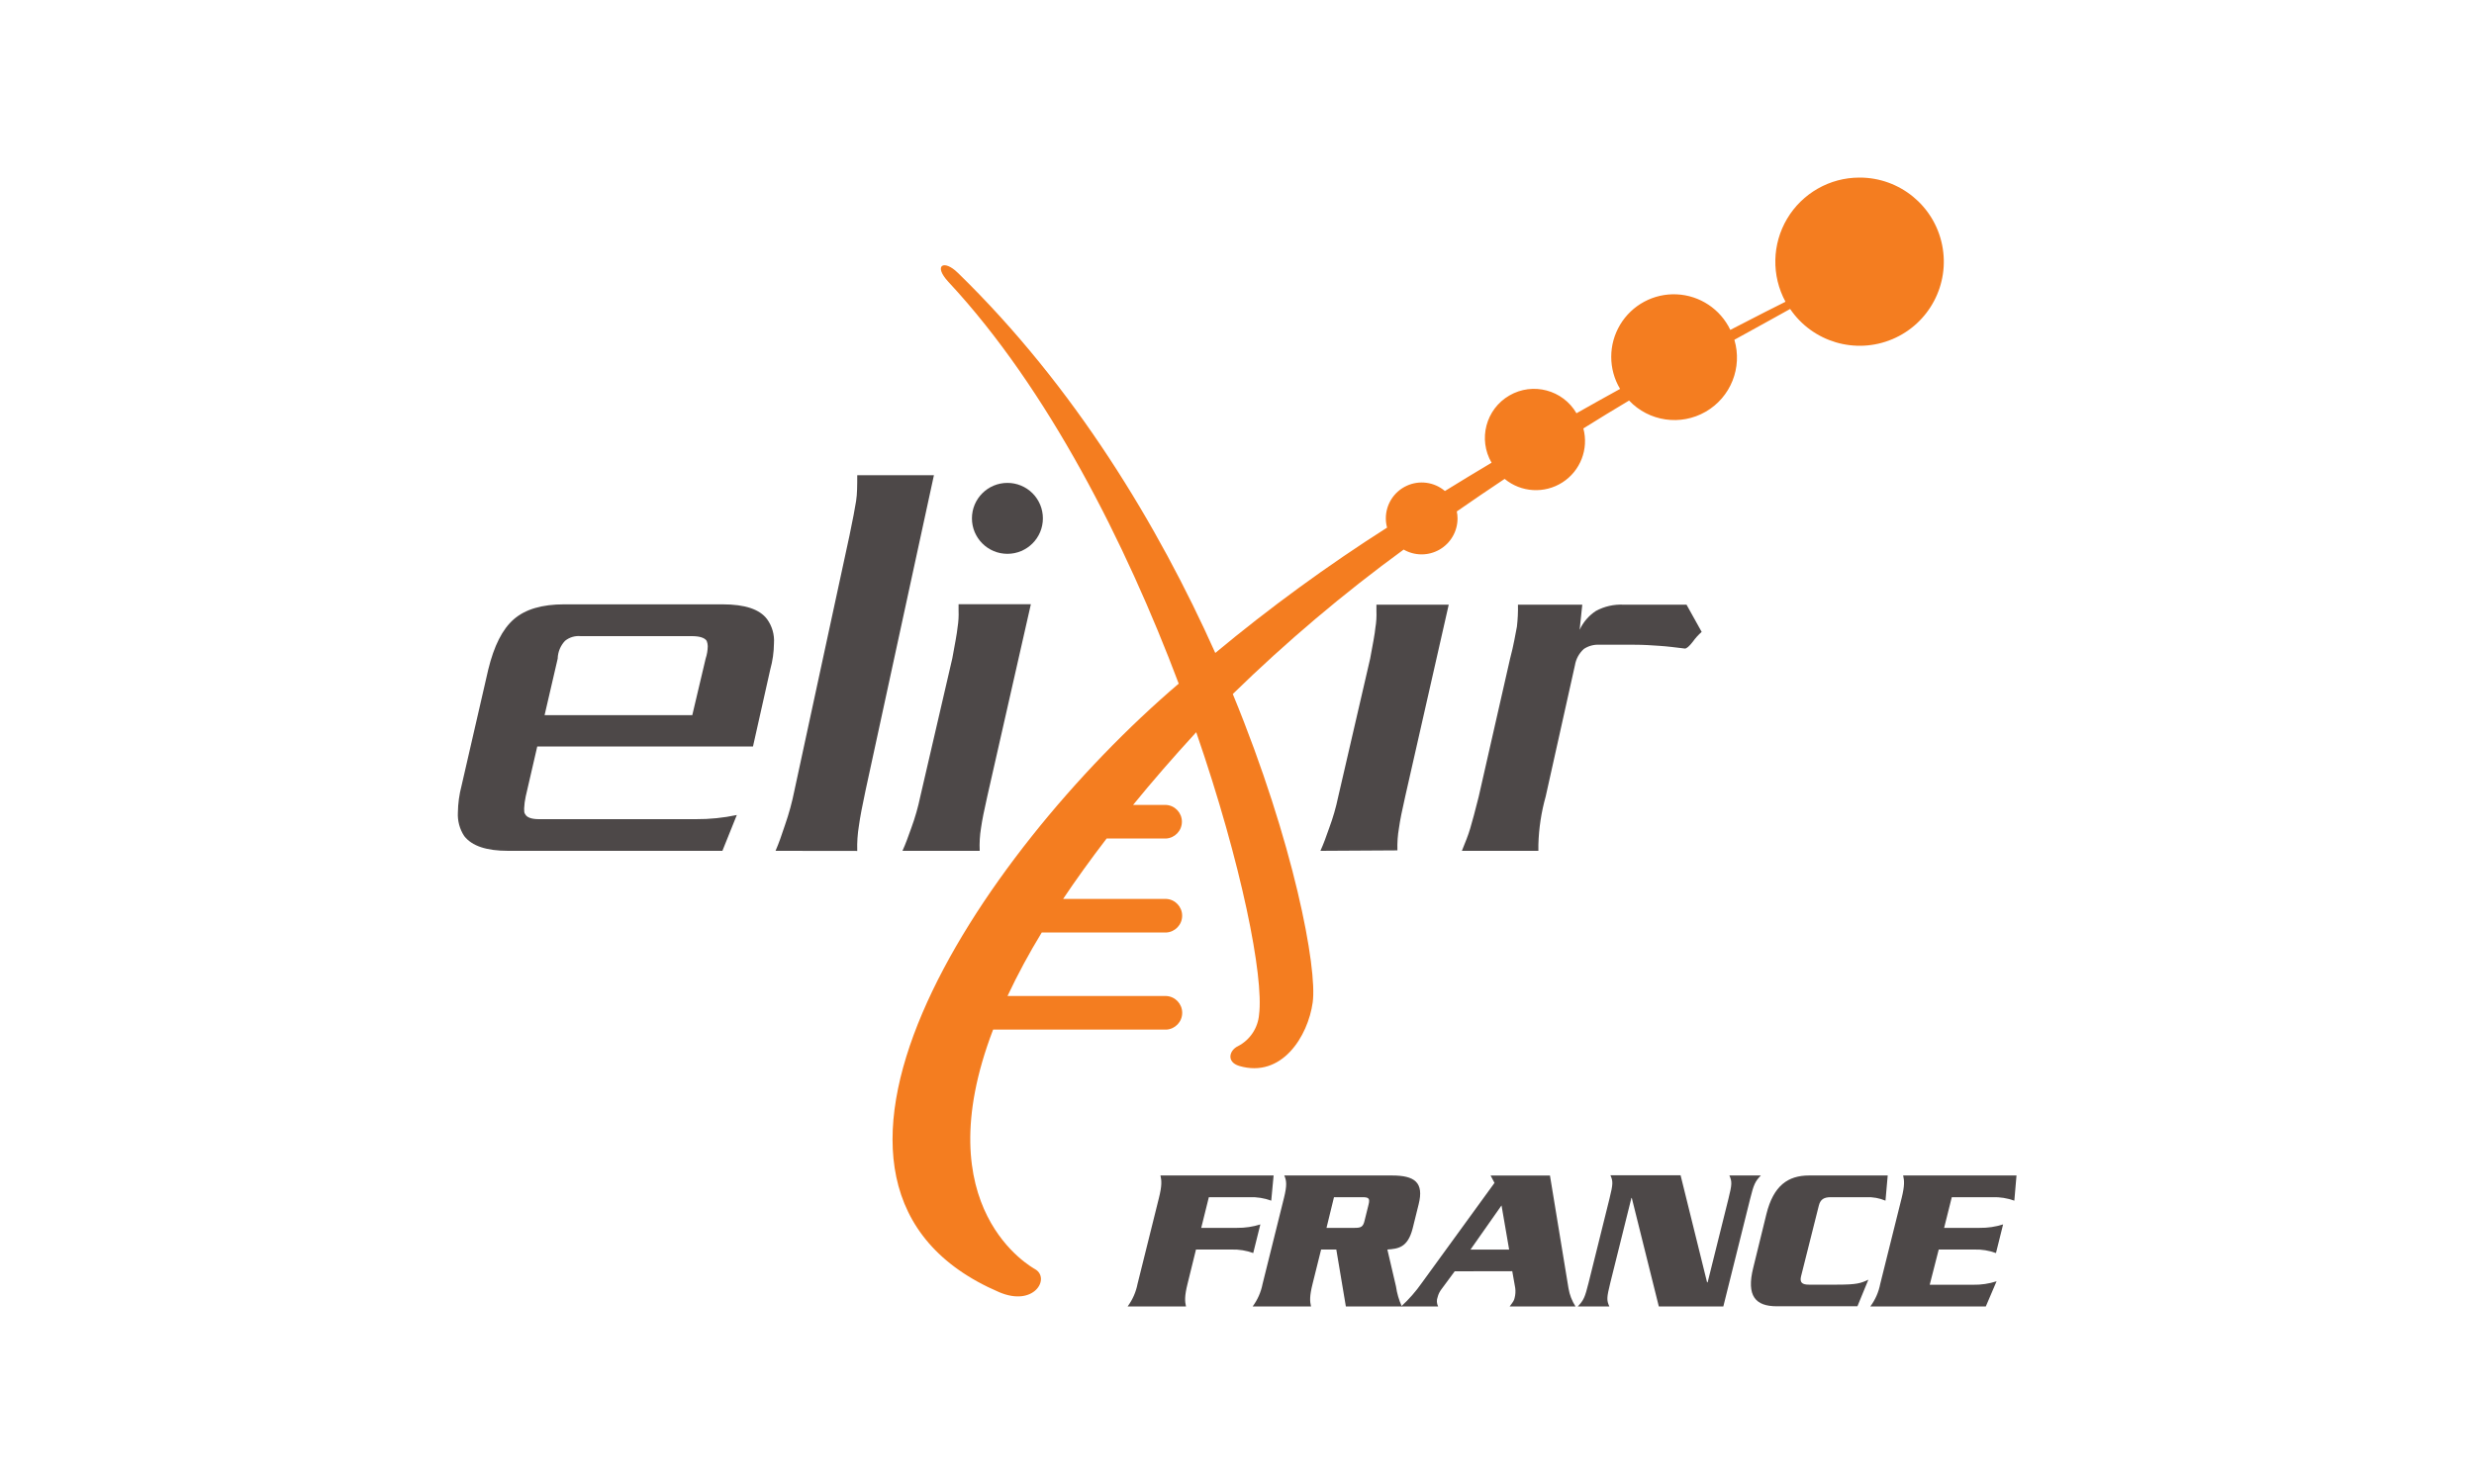
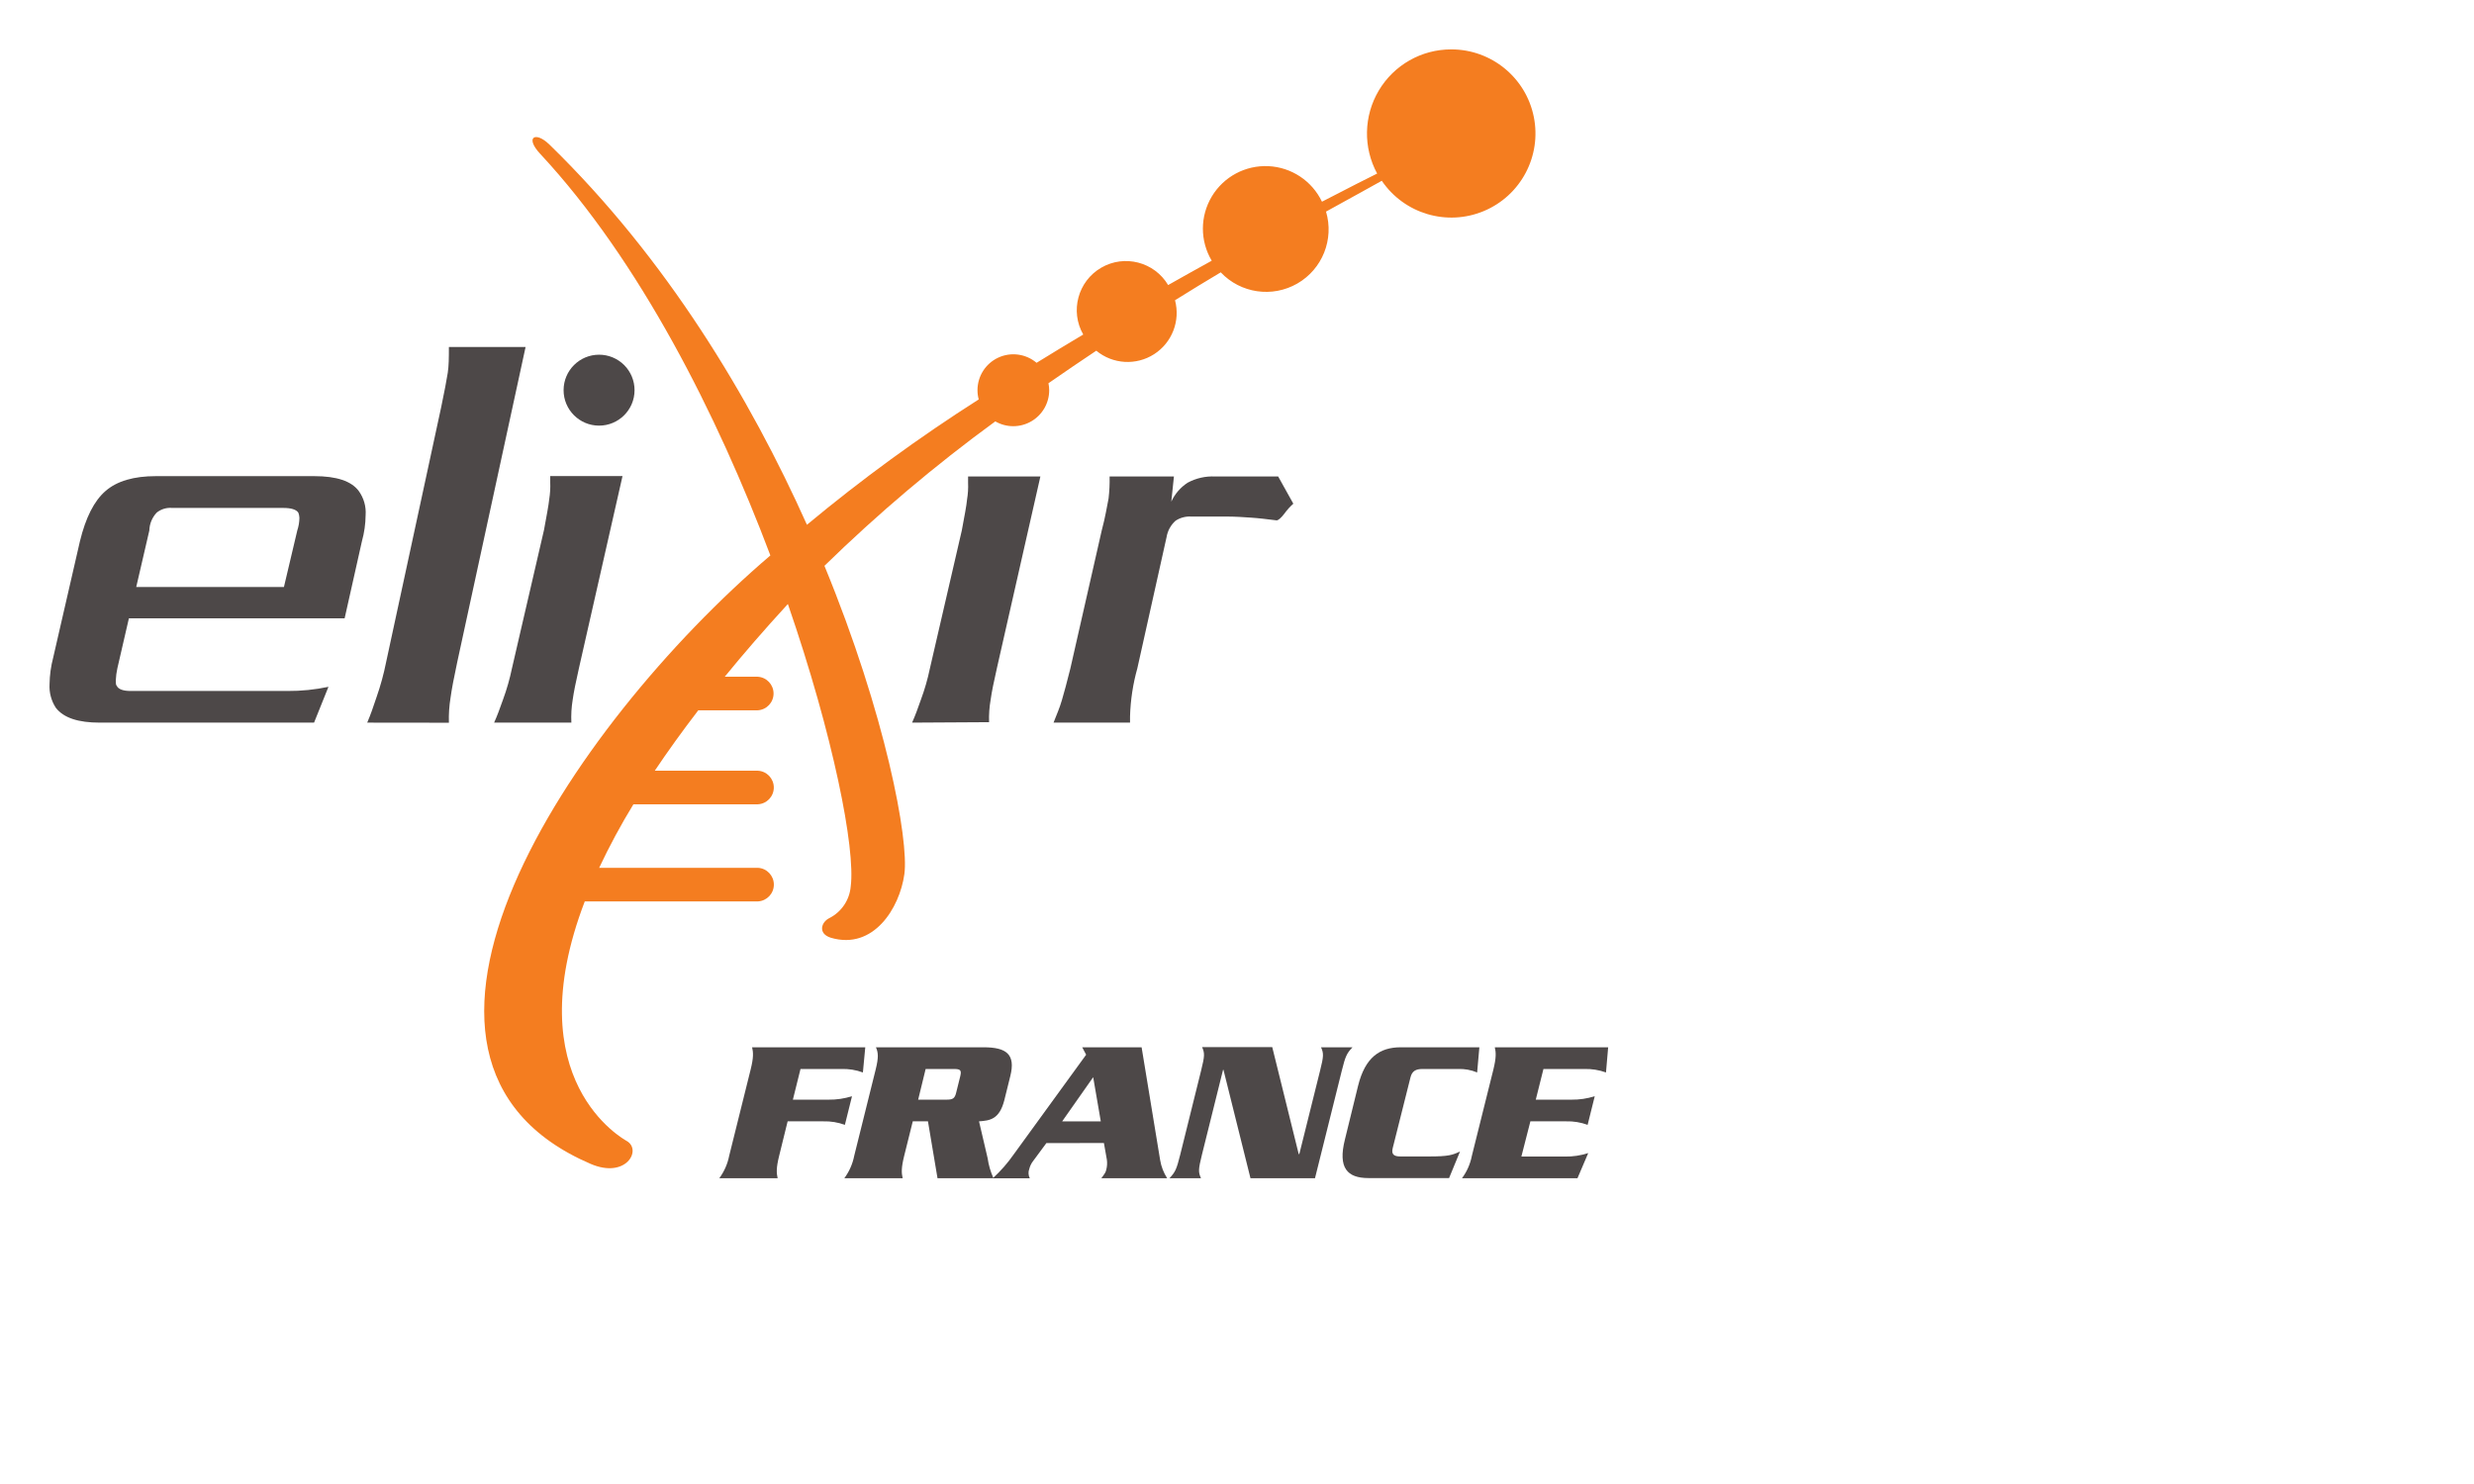
- <svg xmlns="http://www.w3.org/2000/svg" width="500" height="300" viewBox="0 100 500 300">
-   <defs>
-     <style>.cls-1{fill:#4d4848;}.cls-2{fill:#f47d20;}</style>
+ <svg xmlns="http://www.w3.org/2000/svg" width="500" height="300" viewBox="0 100 500 300" version="1.1" id="svg4267">
+   <defs id="defs4238">
+     <style id="style4236">.cls-1{fill:#4d4848;}.cls-2{fill:#f47d20;}</style>
  </defs>
-   <g id="Nodes">
-     <path class="cls-1" d="M182.39,272c.63-1.38,1.16-2.86,1.8-4.66A44.89,44.89,0,0,0,186,261l6.47-27.94c.52-2.86.94-5,1.06-6.25a17,17,0,0,0,.2-3.39v-1.27h14.61L199.53,261c-.63,2.76-1.05,4.87-1.26,6.36A22.21,22.21,0,0,0,198,272Z" />
-     <path class="cls-2" d="M375.79,135.9A17,17,0,0,0,360.85,161c-1.69.84-5.63,2.82-11.15,5.69a12.65,12.65,0,1,0-22.28,11.93c-2.84,1.56-5.78,3.21-8.81,4.92a9.93,9.93,0,0,0-17.16,10c-3.12,1.86-6.28,3.77-9.43,5.72a7.25,7.25,0,0,0-11.94,5.54,7.08,7.08,0,0,0,.25,1.86A339.87,339.87,0,0,0,245.61,232c-11.49-25.68-28.42-53.87-52-76.82l-.07-.06c-2.76-2.72-5-1.52-1.87,1.86l.12.13c20,21.53,35.72,52.68,46.43,81.09-40.63,34.69-85.41,101.91-36.33,123,7.15,3.08,10.41-2.8,7.33-4.61-.55-.33-22.41-12.14-8.51-48.45h35a3.4,3.4,0,0,0,0-6.79H203.62a134.31,134.31,0,0,1,6.92-12.84H235.7a3.4,3.4,0,0,0,0-6.79H214.86q3.9-5.83,8.79-12.21h12a3.4,3.4,0,0,0,0-6.79H229q5.7-7,12.64-14.57l.12-.13c9.22,26.72,13.68,49.5,12.7,57.09a7.93,7.93,0,0,1-4.27,6.38c-1.72.81-2.42,3.18.27,4,8.6,2.53,13.89-6,14.84-12.85s-3.74-32.19-16.15-62.34a316.1,316.1,0,0,1,34.53-29.2,7.26,7.26,0,0,0,10.89-6.29,6.64,6.64,0,0,0-.15-1.42q4.88-3.39,9.67-6.58A9.92,9.92,0,0,0,320,186.61c3.18-2,6.27-3.86,9.24-5.64a12.63,12.63,0,0,0,21.28-12.28c5.41-3,9.35-5.13,11.27-6.23a17,17,0,1,0,14.05-26.56Z" />
-     <path class="cls-1" d="M146,272h-43.3c-4.34,0-7.3-.95-8.89-3a7.89,7.89,0,0,1-1.27-4.76,22.47,22.47,0,0,1,.74-5.4l5.4-23.5c1.16-4.76,2.85-8.15,5.18-10.17s5.72-3,10.17-3h32c4.55,0,7.51,1,9,3a7.41,7.41,0,0,1,1.39,4.88,20.42,20.42,0,0,1-.75,5.29l-3.49,15.57H108.58L106.25,261a14.11,14.11,0,0,0-.32,2.44c0,.53,0,.95.22,1.16.31.64,1.26,1,2.75,1h31.75a38.69,38.69,0,0,0,8.26-.84Zm-3.39-38.85a8.44,8.44,0,0,0,.43-2.54,3.07,3.07,0,0,0-.22-1.06c-.42-.64-1.48-.95-3-.95H117.36a4.36,4.36,0,0,0-3.17.95,5.45,5.45,0,0,0-1.48,3.6l-2.65,11.43h29.85Z" />
-     <path class="cls-1" d="M156.74,272c.67-1.54,1.24-3.2,1.91-5.22a52,52,0,0,0,1.91-7l11.12-51.5c.67-3.21,1.12-5.58,1.34-7s.23-3.08.23-5.22h15.5l-13.82,63.73q-1,4.63-1.34,7.13a26.34,26.34,0,0,0-.34,5.1Z" />
-     <path class="cls-1" d="M335.36,230.56c-1.59-.11-3.18-.22-5-.22h-7.09a5.15,5.15,0,0,0-3.17.85,5.67,5.67,0,0,0-1.8,3.28L312.39,261a40.17,40.17,0,0,0-1.48,9.74V272H295.45c.63-1.59,1.27-3.08,1.69-4.55s1-3.5,1.7-6.36l6.35-27.94c.74-2.76,1.06-4.87,1.38-6.46a31.58,31.58,0,0,0,.21-4.45h13l-.53,5.08a9.1,9.1,0,0,1,3.28-3.81,10.57,10.57,0,0,1,5.61-1.27h12.71l3.06,5.5a12.26,12.26,0,0,0-1.8,2c-.73.95-1.26,1.37-1.58,1.37C338.64,230.88,336.94,230.66,335.36,230.56Z" />
-     <path class="cls-1" d="M266.86,272c.63-1.38,1.16-2.86,1.79-4.66a43.46,43.46,0,0,0,1.8-6.25l6.46-27.94c.53-2.86.95-5,1.06-6.25a16.19,16.19,0,0,0,.21-3.39v-1.27h14.61L284,261c-.63,2.76-1.06,4.87-1.26,6.36a22.21,22.21,0,0,0-.32,4.55Z" />
-     <path class="cls-1" d="M210.77,204.79a7.17,7.17,0,1,1-7.16-7.17A7.16,7.16,0,0,1,210.77,204.79Z" />
-     <path class="cls-1" d="M240,359.55c-.63,2.53-.54,3.52-.31,4.55H227.9a11.3,11.3,0,0,0,2-4.55l4.32-17.37c.63-2.52.55-3.51.31-4.55H257.4l-.48,5.09a11.46,11.46,0,0,0-4.38-.7h-8.23l-1.54,6.2H250a15,15,0,0,0,4.72-.7l-1.44,5.79a11.72,11.72,0,0,0-4.37-.71h-7.2Z" />
-     <path class="cls-1" d="M267,352.6l-1.73,6.95c-.63,2.53-.55,3.52-.31,4.55H253.17a11.3,11.3,0,0,0,2-4.55l4.32-17.37c.63-2.52.54-3.51.06-4.55h21.75c4.63,0,6.52,1.41,5.41,5.83l-1.21,4.88c-1,3.89-2.92,4.1-5.11,4.26l1.74,7.45a14.82,14.82,0,0,0,1.18,4.05H272l-1.93-11.5Zm1.09-4.38h5.7c1.29,0,1.71-.21,2-1.49l.8-3.22c.32-1.29,0-1.49-1.28-1.49h-5.71Z" />
-     <path class="cls-1" d="M294,357l-2.69,3.64a4.31,4.31,0,0,0-.76,1.57,2.34,2.34,0,0,0,.1,1.9h-7.48a28.77,28.77,0,0,0,4.21-4.8l14.66-20.18-.79-1.49h12L317,360.46a9.69,9.69,0,0,0,1.41,3.64H305.11c.74-1,.87-1.16,1-1.73a5.21,5.21,0,0,0,.12-2l-.6-3.39Zm11-4.39-1.54-8.93-6.27,8.93Z" />
-     <path class="cls-1" d="M329.79,342.18h-.08l-4.27,17.17c-.74,3-.75,3.51-.19,4.75h-6.37c1.17-1.24,1.43-1.78,2.17-4.75l4.22-17c.74-3,.75-3.52.2-4.76h14.18L345,359.22h.12l4.19-16.83c.75-3,.75-3.52.2-4.76h6.36c-1.17,1.24-1.43,1.78-2.17,4.76l-5.41,21.71H335.25Z" />
-     <path class="cls-1" d="M381.06,342.72a9,9,0,0,0-3.88-.7H370c-1.33,0-2.09.41-2.41,1.69L364,358c-.32,1.28.24,1.7,1.56,1.7h5.71c4.05,0,4.79-.29,6.33-1l-2.21,5.37h-16.3c-4.3,0-6.18-2.07-4.76-7.77L357,345.41c1.42-5.71,4.33-7.78,8.63-7.78h15.88Z" />
-     <path class="cls-1" d="M398.79,359.72a14.47,14.47,0,0,0,4.72-.7l-2.17,5.08H378a11.16,11.16,0,0,0,2-4.55l4.33-17.37c.62-2.52.54-3.51.3-4.55h22.91l-.44,5.09a11.82,11.82,0,0,0-4.41-.7h-8.23l-1.55,6.2h7.2a14.87,14.87,0,0,0,4.72-.7l-1.44,5.79a11.68,11.68,0,0,0-4.37-.71h-7.2L390,359.72Z" />
+   <g id="Nodes" transform="translate(-82.52729,-25.91508)">
+     <path class="cls-1" d="m 182.39,272 c 0.63,-1.38 1.16,-2.86 1.8,-4.66 A 44.89,44.89 0 0 0 186,261 l 6.47,-27.94 c 0.52,-2.86 0.94,-5 1.06,-6.25 a 17,17 0 0 0 0.2,-3.39 v -1.27 h 14.61 L 199.53,261 c -0.63,2.76 -1.05,4.87 -1.26,6.36 A 22.21,22.21 0 0 0 198,272 Z" id="path4240" style="fill:#4d4848" />
+     <path class="cls-2" d="M 375.79,135.9 A 17,17 0 0 0 360.85,161 c -1.69,0.84 -5.63,2.82 -11.15,5.69 a 12.65,12.65 0 1 0 -22.28,11.93 c -2.84,1.56 -5.78,3.21 -8.81,4.92 a 9.931,9.931 0 0 0 -17.16,10 c -3.12,1.86 -6.28,3.77 -9.43,5.72 a 7.25,7.25 0 0 0 -11.94,5.54 7.08,7.08 0 0 0 0.25,1.86 339.87,339.87 0 0 0 -34.72,25.34 c -11.49,-25.68 -28.42,-53.87 -52,-76.82 l -0.07,-0.06 c -2.76,-2.72 -5,-1.52 -1.87,1.86 l 0.12,0.13 c 20,21.53 35.72,52.68 46.43,81.09 -40.63,34.69 -85.41,101.91 -36.33,123 7.15,3.08 10.41,-2.8 7.33,-4.61 -0.55,-0.33 -22.41,-12.14 -8.51,-48.45 h 35 a 3.4,3.4 0 0 0 0,-6.79 h -32.09 a 134.31,134.31 0 0 1 6.92,-12.84 h 25.16 a 3.4,3.4 0 0 0 0,-6.79 h -20.84 q 3.9,-5.83 8.79,-12.21 h 12 a 3.4,3.4 0 0 0 0,-6.79 H 229 q 5.7,-7 12.64,-14.57 l 0.12,-0.13 c 9.22,26.72 13.68,49.5 12.7,57.09 a 7.93,7.93 0 0 1 -4.27,6.38 c -1.72,0.81 -2.42,3.18 0.27,4 8.6,2.53 13.89,-6 14.84,-12.85 0.95,-6.85 -3.74,-32.19 -16.15,-62.34 a 316.1,316.1 0 0 1 34.53,-29.2 7.26,7.26 0 0 0 10.89,-6.29 6.64,6.64 0 0 0 -0.15,-1.42 q 4.88,-3.39 9.67,-6.58 A 9.92,9.92 0 0 0 320,186.61 c 3.18,-2 6.27,-3.86 9.24,-5.64 a 12.63,12.63 0 0 0 21.28,-12.28 c 5.41,-3 9.35,-5.13 11.27,-6.23 a 17,17 0 1 0 14.05,-26.56 z" id="path4242" style="fill:#f47d20" />
+     <path class="cls-1" d="m 146,272 h -43.3 c -4.34,0 -7.3,-0.95 -8.89,-3 a 7.89,7.89 0 0 1 -1.27,-4.76 22.47,22.47 0 0 1 0.74,-5.4 l 5.4,-23.5 c 1.16,-4.76 2.85,-8.15 5.18,-10.17 2.33,-2.02 5.72,-3 10.17,-3 h 32 c 4.55,0 7.51,1 9,3 a 7.41,7.41 0 0 1 1.39,4.88 20.42,20.42 0 0 1 -0.75,5.29 l -3.49,15.57 h -43.6 L 106.25,261 a 14.11,14.11 0 0 0 -0.32,2.44 c 0,0.53 0,0.95 0.22,1.16 0.31,0.64 1.26,1 2.75,1 h 31.75 a 38.69,38.69 0 0 0 8.26,-0.84 z m -3.39,-38.85 a 8.44,8.44 0 0 0 0.43,-2.54 3.07,3.07 0 0 0 -0.22,-1.06 c -0.42,-0.64 -1.48,-0.95 -3,-0.95 h -22.46 a 4.36,4.36 0 0 0 -3.17,0.95 5.45,5.45 0 0 0 -1.48,3.6 l -2.65,11.43 h 29.85 z" id="path4244" style="fill:#4d4848" />
+     <path class="cls-1" d="m 156.74,272 c 0.67,-1.54 1.24,-3.2 1.91,-5.22 a 52,52 0 0 0 1.91,-7 l 11.12,-51.5 c 0.67,-3.21 1.12,-5.58 1.34,-7 0.22,-1.42 0.23,-3.08 0.23,-5.22 h 15.5 l -13.82,63.73 q -1,4.63 -1.34,7.13 a 26.34,26.34 0 0 0 -0.34,5.1 z" id="path4246" style="fill:#4d4848" />
+     <path class="cls-1" d="m 335.36,230.56 c -1.59,-0.11 -3.18,-0.22 -5,-0.22 h -7.09 a 5.15,5.15 0 0 0 -3.17,0.85 5.67,5.67 0 0 0 -1.8,3.28 L 312.39,261 a 40.17,40.17 0 0 0 -1.48,9.74 V 272 h -15.46 c 0.63,-1.59 1.27,-3.08 1.69,-4.55 0.42,-1.47 1,-3.5 1.7,-6.36 l 6.35,-27.94 c 0.74,-2.76 1.06,-4.87 1.38,-6.46 a 31.58,31.58 0 0 0 0.21,-4.45 h 13 l -0.53,5.08 a 9.1,9.1 0 0 1 3.28,-3.81 10.57,10.57 0 0 1 5.61,-1.27 h 12.71 l 3.06,5.5 a 12.26,12.26 0 0 0 -1.8,2 c -0.73,0.95 -1.26,1.37 -1.58,1.37 -1.89,-0.23 -3.59,-0.45 -5.17,-0.55 z" id="path4248" style="fill:#4d4848" />
+     <path class="cls-1" d="m 266.86,272 c 0.63,-1.38 1.16,-2.86 1.79,-4.66 a 43.46,43.46 0 0 0 1.8,-6.25 l 6.46,-27.94 c 0.53,-2.86 0.95,-5 1.06,-6.25 a 16.19,16.19 0 0 0 0.21,-3.39 v -1.27 h 14.61 L 284,261 c -0.63,2.76 -1.06,4.87 -1.26,6.36 a 22.21,22.21 0 0 0 -0.32,4.55 z" id="path4250" style="fill:#4d4848" />
+     <path class="cls-1" d="m 210.77,204.79 a 7.17,7.17 0 1 1 -7.16,-7.17 7.16,7.16 0 0 1 7.16,7.17 z" id="path4252" style="fill:#4d4848" />
+     <path class="cls-1" d="m 240,359.55 c -0.63,2.53 -0.54,3.52 -0.31,4.55 H 227.9 a 11.3,11.3 0 0 0 2,-4.55 l 4.32,-17.37 c 0.63,-2.52 0.55,-3.51 0.31,-4.55 h 22.87 l -0.48,5.09 a 11.46,11.46 0 0 0 -4.38,-0.7 h -8.23 l -1.54,6.2 H 250 a 15,15 0 0 0 4.72,-0.7 l -1.44,5.79 a 11.72,11.72 0 0 0 -4.37,-0.71 h -7.2 z" id="path4254" style="fill:#4d4848" />
+     <path class="cls-1" d="m 267,352.6 -1.73,6.95 c -0.63,2.53 -0.55,3.52 -0.31,4.55 h -11.79 a 11.3,11.3 0 0 0 2,-4.55 l 4.32,-17.37 c 0.63,-2.52 0.54,-3.51 0.06,-4.55 h 21.75 c 4.63,0 6.52,1.41 5.41,5.83 l -1.21,4.88 c -1,3.89 -2.92,4.1 -5.11,4.26 l 1.74,7.45 a 14.82,14.82 0 0 0 1.18,4.05 H 272 l -1.93,-11.5 z m 1.09,-4.38 h 5.7 c 1.29,0 1.71,-0.21 2,-1.49 l 0.8,-3.22 c 0.32,-1.29 0,-1.49 -1.28,-1.49 h -5.71 z" id="path4256" style="fill:#4d4848" />
+     <path class="cls-1" d="m 294,357 -2.69,3.64 a 4.31,4.31 0 0 0 -0.76,1.57 2.34,2.34 0 0 0 0.1,1.9 h -7.48 a 28.77,28.77 0 0 0 4.21,-4.8 l 14.66,-20.18 -0.79,-1.49 h 12 l 3.75,22.82 a 9.69,9.69 0 0 0 1.41,3.64 h -13.3 c 0.74,-1 0.87,-1.16 1,-1.73 a 5.21,5.21 0 0 0 0.12,-2 l -0.6,-3.39 z m 11,-4.39 -1.54,-8.93 -6.27,8.93 z" id="path4258" style="fill:#4d4848" />
+     <path class="cls-1" d="m 329.79,342.18 h -0.08 l -4.27,17.17 c -0.74,3 -0.75,3.51 -0.19,4.75 h -6.37 c 1.17,-1.24 1.43,-1.78 2.17,-4.75 l 4.22,-17 c 0.74,-3 0.75,-3.52 0.2,-4.76 h 14.18 l 5.35,21.63 h 0.12 l 4.19,-16.83 c 0.75,-3 0.75,-3.52 0.2,-4.76 h 6.36 c -1.17,1.24 -1.43,1.78 -2.17,4.76 l -5.41,21.71 h -13.04 z" id="path4260" style="fill:#4d4848" />
+     <path class="cls-1" d="m 381.06,342.72 a 9,9 0 0 0 -3.88,-0.7 H 370 c -1.33,0 -2.09,0.41 -2.41,1.69 L 364,358 c -0.32,1.28 0.24,1.7 1.56,1.7 h 5.71 c 4.05,0 4.79,-0.29 6.33,-1 l -2.21,5.37 h -16.3 c -4.3,0 -6.18,-2.07 -4.76,-7.77 L 357,345.41 c 1.42,-5.71 4.33,-7.78 8.63,-7.78 h 15.88 z" id="path4262" style="fill:#4d4848" />
+     <path class="cls-1" d="m 398.79,359.72 a 14.47,14.47 0 0 0 4.72,-0.7 l -2.17,5.08 H 378 a 11.16,11.16 0 0 0 2,-4.55 l 4.33,-17.37 c 0.62,-2.52 0.54,-3.51 0.3,-4.55 h 22.91 l -0.44,5.09 a 11.82,11.82 0 0 0 -4.41,-0.7 h -8.23 l -1.55,6.2 h 7.2 a 14.87,14.87 0 0 0 4.72,-0.7 l -1.44,5.79 a 11.68,11.68 0 0 0 -4.37,-0.71 h -7.2 l -1.82,7.12 z" id="path4264" style="fill:#4d4848" />
  </g>
</svg>
